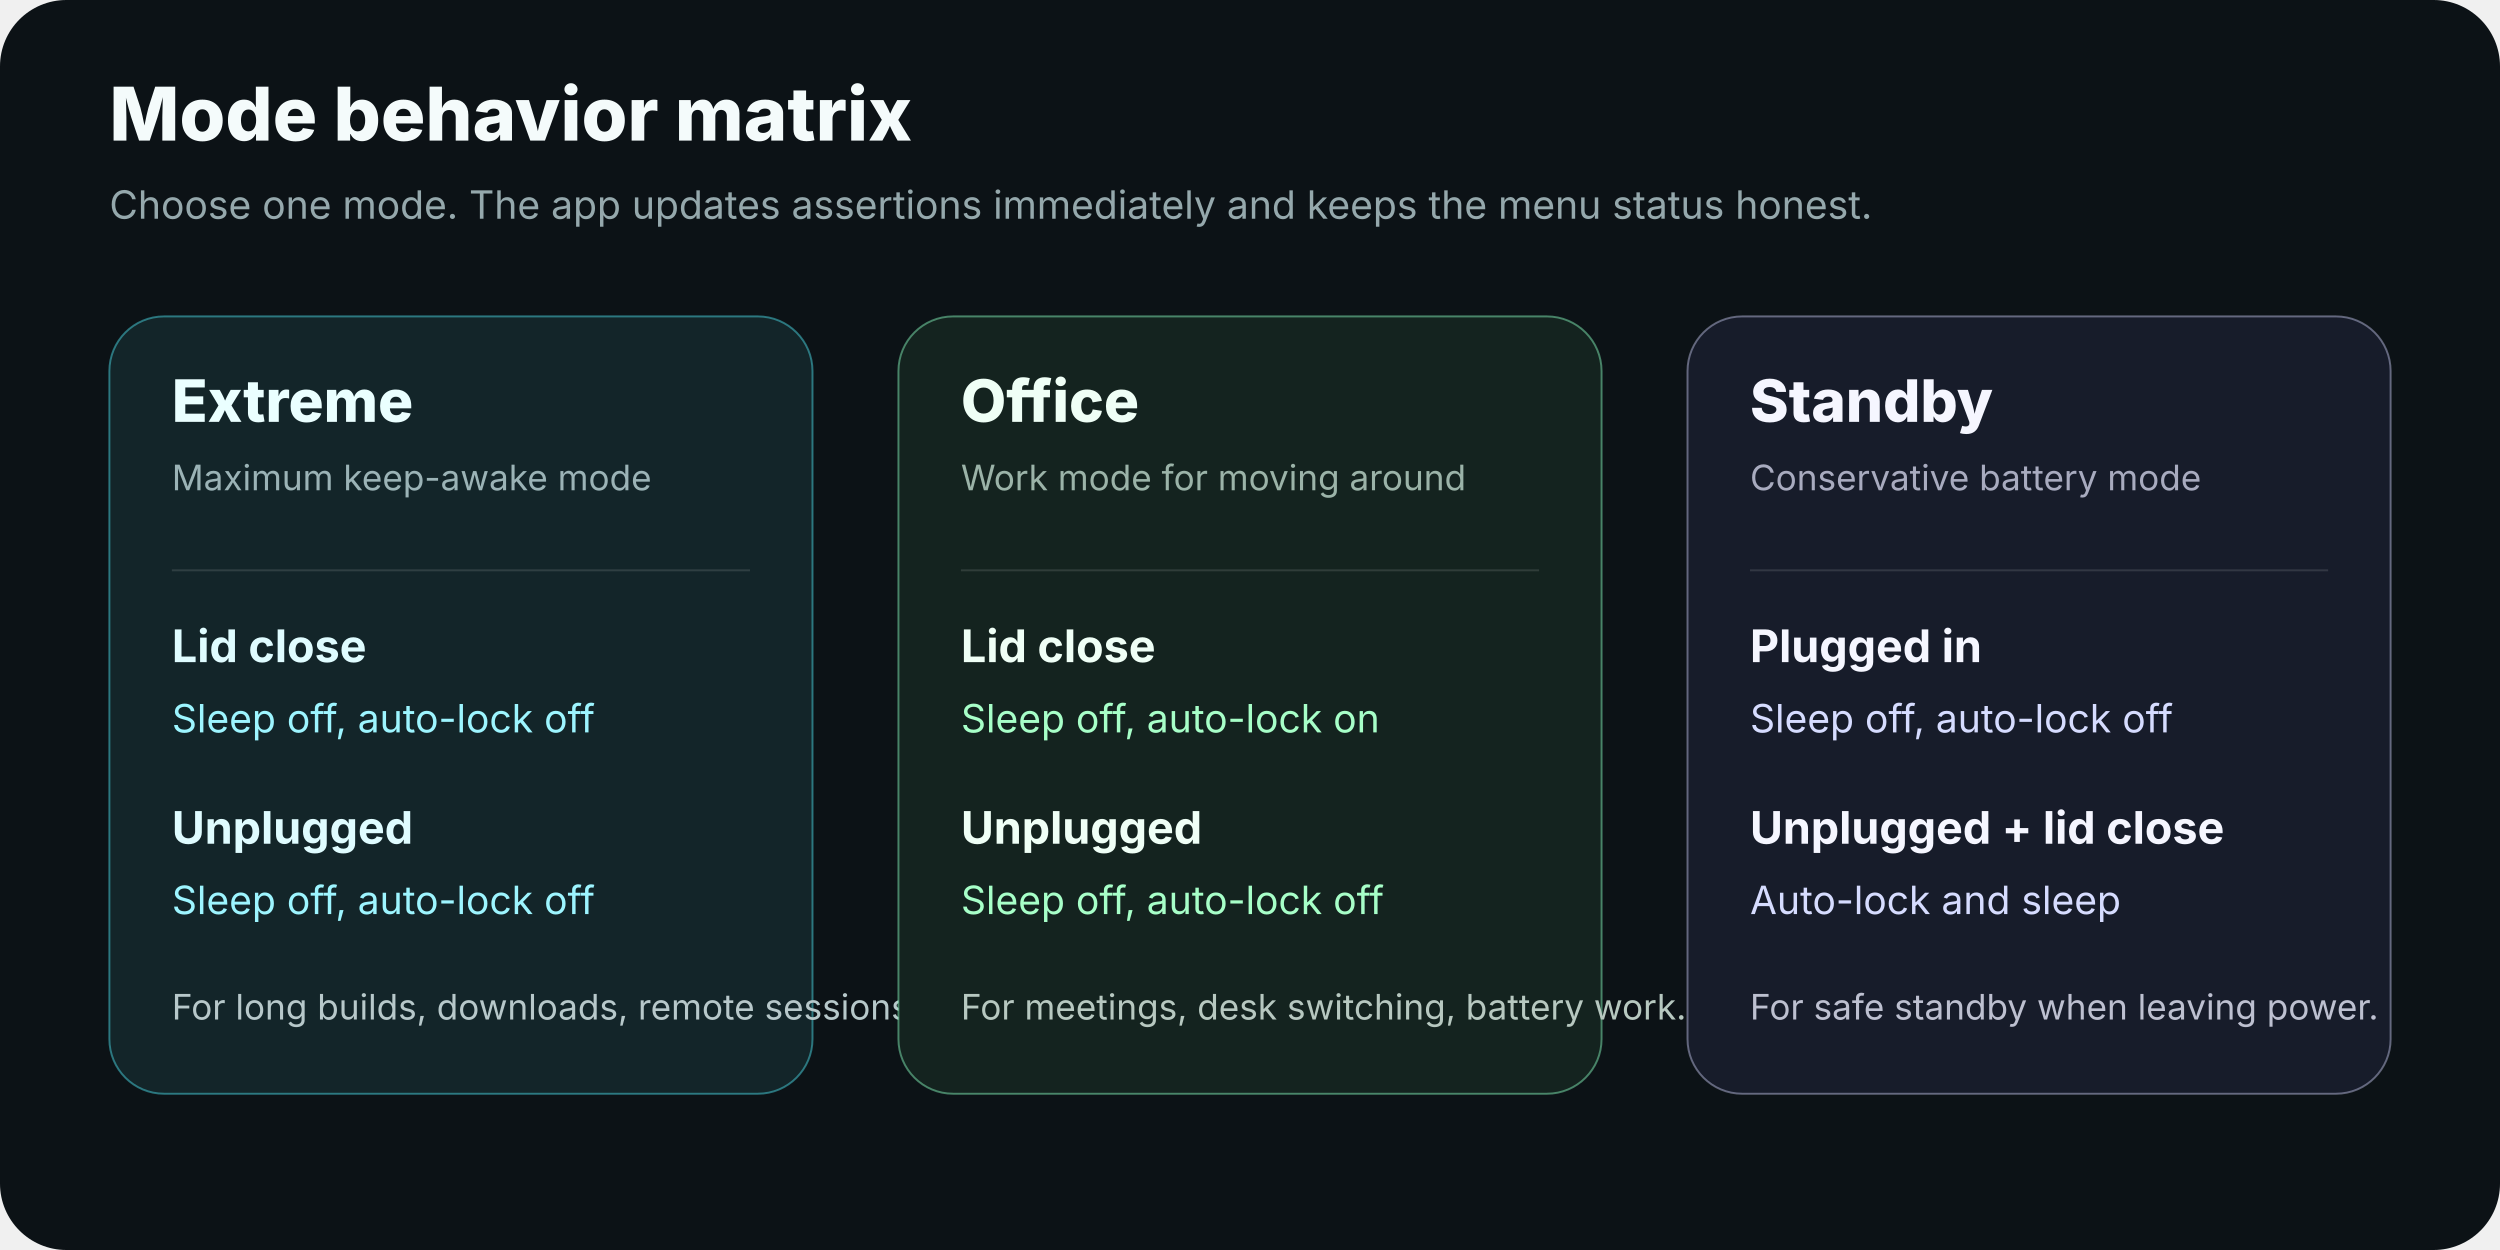
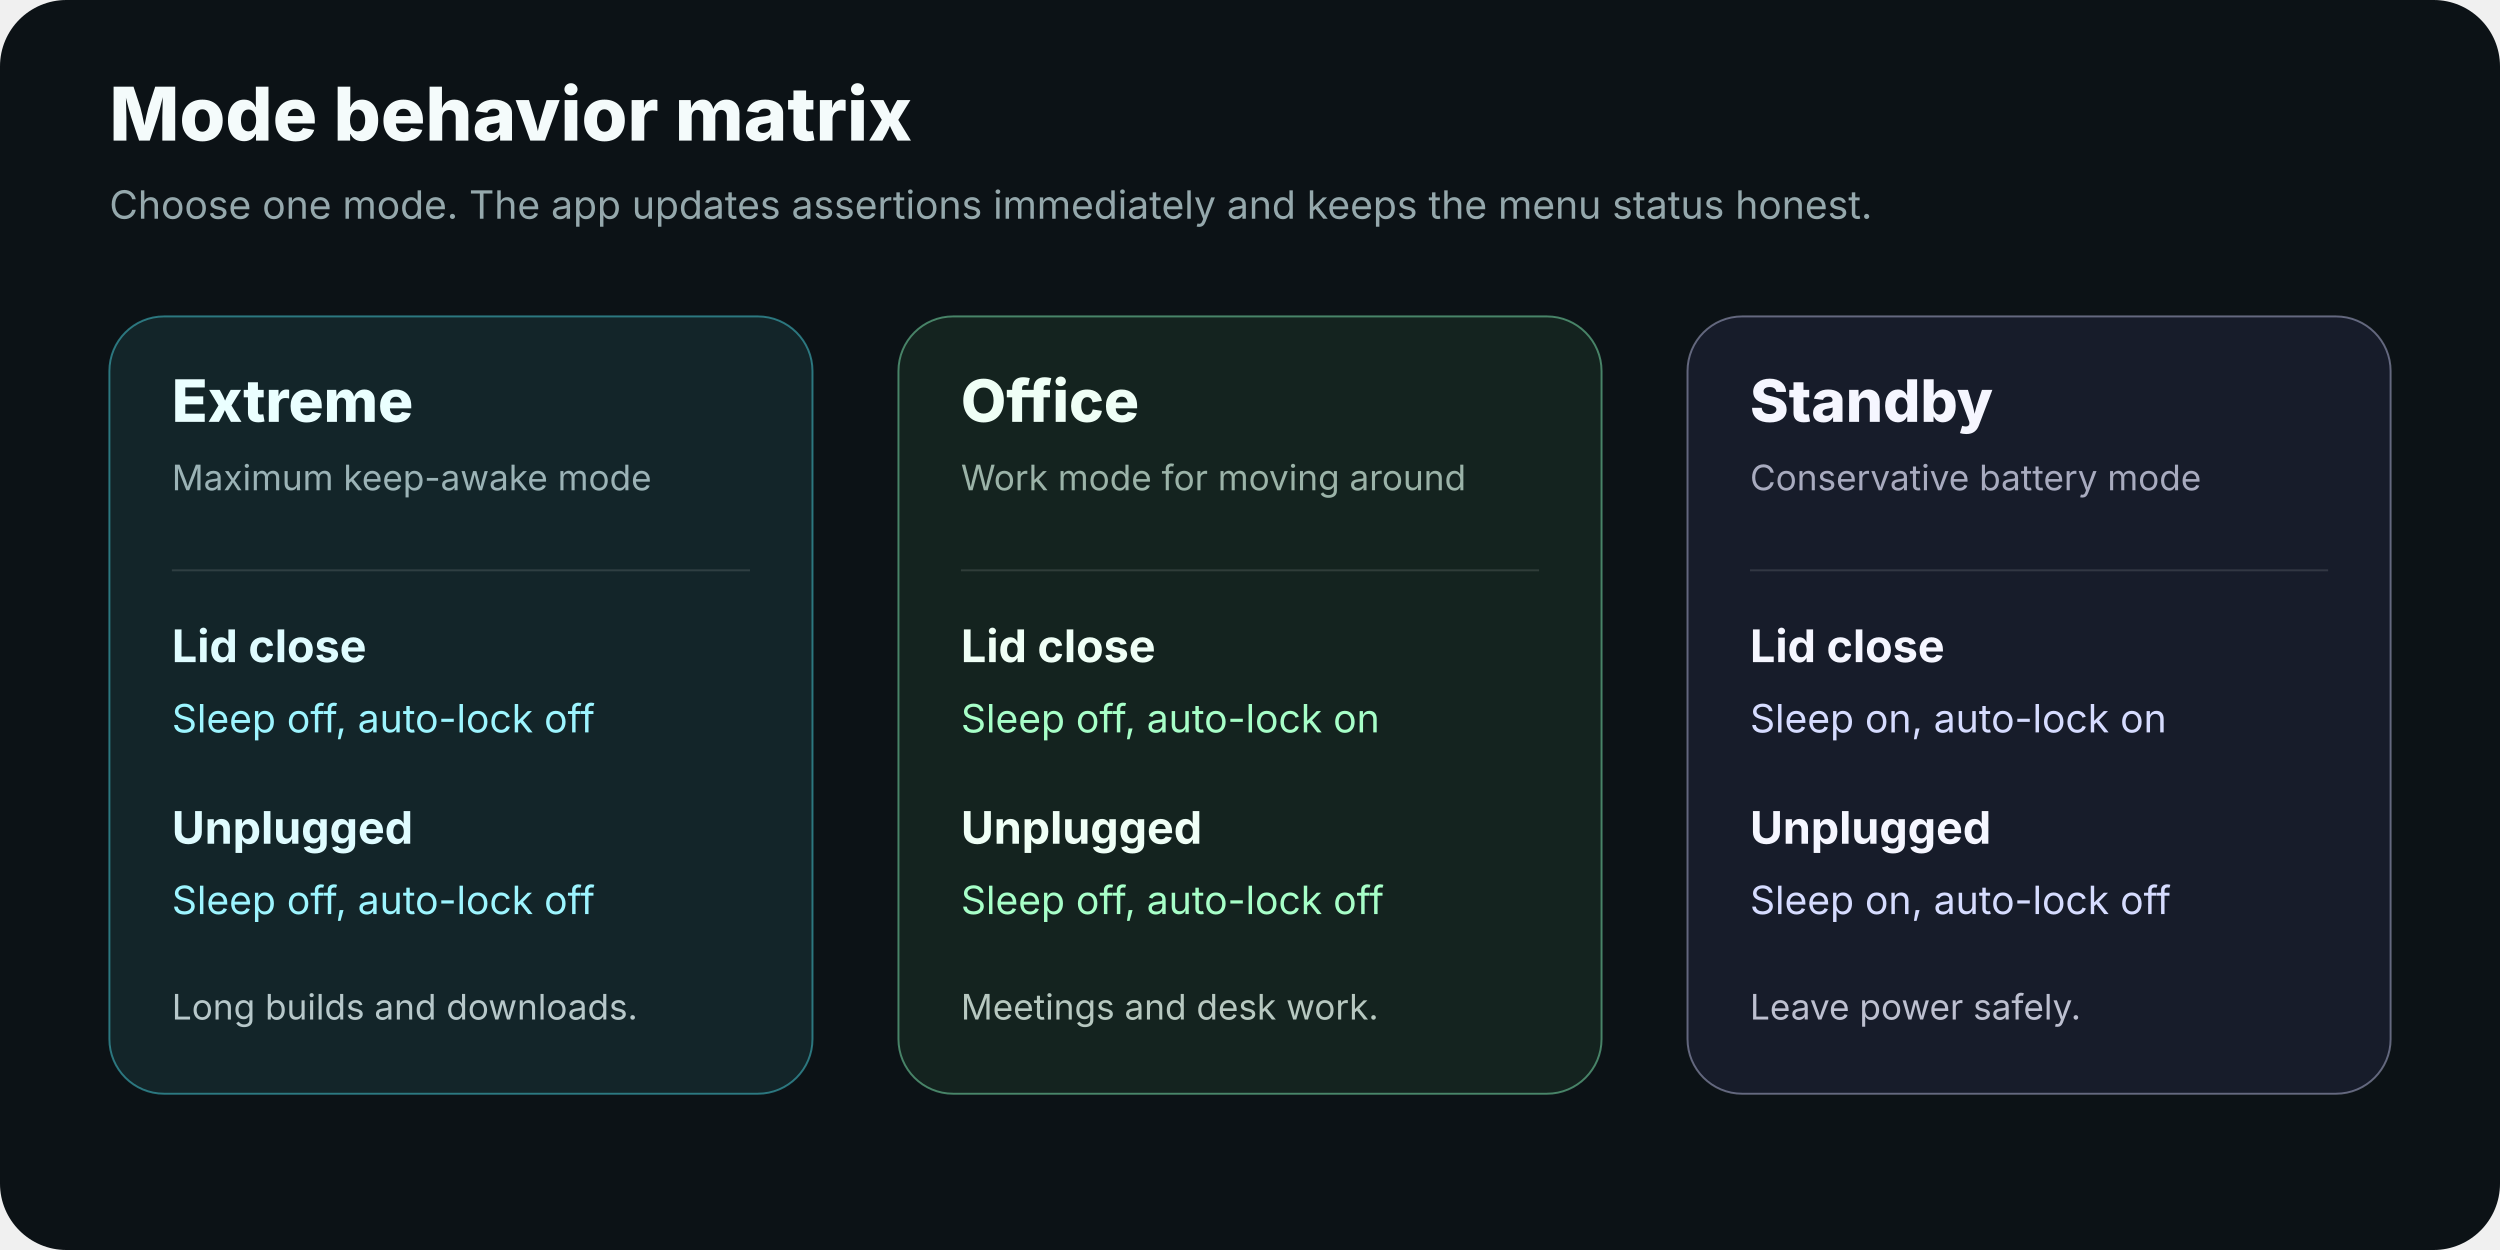
<svg xmlns="http://www.w3.org/2000/svg" viewBox="0 0 1280 640" role="img" aria-labelledby="title desc">
  <rect width="1280" height="640" rx="34" fill="#0c1216" />
  <text x="56" y="72" fill="#f4fbfb" font-family="-apple-system,BlinkMacSystemFont,Segoe UI,sans-serif" font-size="38" font-weight="800">Mode behavior matrix</text>
  <text x="56" y="112" fill="#95a8ac" font-family="-apple-system,BlinkMacSystemFont,Segoe UI,sans-serif" font-size="20">Choose one mode. The app updates assertions immediately and keeps the menu status honest.</text>
  <g font-family="-apple-system,BlinkMacSystemFont,Segoe UI,sans-serif">
    <g transform="translate(56 162)">
      <rect width="360" height="398" rx="28" fill="#132529" stroke="#4ce2f0" stroke-opacity="0.46" />
      <text x="32" y="54" fill="#eaffff" font-size="30" font-weight="800">Extreme</text>
      <text x="32" y="89" fill="#9bb3b6" font-size="18">Maximum keep-awake mode</text>
      <path d="M32 130h296" stroke="#ffffff" stroke-opacity="0.12" />
      <text x="32" y="177" fill="#dffcff" font-size="23" font-weight="700">Lid close</text>
      <text x="32" y="213" fill="#9df5ff" font-size="20">Sleep off, auto-lock off</text>
      <text x="32" y="270" fill="#dffcff" font-size="23" font-weight="700">Unplugged</text>
      <text x="32" y="306" fill="#9df5ff" font-size="20">Sleep off, auto-lock off</text>
-       <text x="32" y="360" fill="#b7c8ca" font-size="18">For long builds, downloads, remote sessions.</text>
+       <text x="32" y="360" fill="#b7c8ca" font-size="18">Long builds and downloads.</text>
    </g>
    <g transform="translate(460 162)">
      <rect width="360" height="398" rx="28" fill="#14231f" stroke="#89ffc1" stroke-opacity="0.46" />
      <text x="32" y="54" fill="#effff6" font-size="30" font-weight="800">Office</text>
      <text x="32" y="89" fill="#9bb3a8" font-size="18">Work mode for moving around</text>
      <path d="M32 130h296" stroke="#ffffff" stroke-opacity="0.12" />
      <text x="32" y="177" fill="#effff6" font-size="23" font-weight="700">Lid close</text>
      <text x="32" y="213" fill="#a7ffc8" font-size="20">Sleep off, auto-lock on</text>
      <text x="32" y="270" fill="#effff6" font-size="23" font-weight="700">Unplugged</text>
      <text x="32" y="306" fill="#a7ffc8" font-size="20">Sleep off, auto-lock off</text>
-       <text x="32" y="360" fill="#b7c8c0" font-size="18">For meetings, desk switching, battery work.</text>
+       <text x="32" y="360" fill="#b7c8c0" font-size="18">Meetings and desk work.</text>
    </g>
    <g transform="translate(864 162)">
      <rect width="360" height="398" rx="28" fill="#171c2a" stroke="#d4d7ff" stroke-opacity="0.42" />
      <text x="32" y="54" fill="#f5f6ff" font-size="30" font-weight="800">Standby</text>
      <text x="32" y="89" fill="#a8abbf" font-size="18">Conservative battery mode</text>
      <path d="M32 130h296" stroke="#ffffff" stroke-opacity="0.12" />
-       <text x="32" y="177" fill="#f5f6ff" font-size="23" font-weight="700">Plugged in</text>
-       <text x="32" y="213" fill="#d6dcff" font-size="20">Sleep off, auto-lock off</text>
-       <text x="32" y="270" fill="#f5f6ff" font-size="23" font-weight="700">Unplugged + lid close</text>
-       <text x="32" y="306" fill="#d6dcff" font-size="20">Auto-lock and sleep</text>
-       <text x="32" y="360" fill="#bdc0d0" font-size="18">For safe standby when leaving power.</text>
+       <text x="32" y="177" fill="#f5f6ff" font-size="23" font-weight="700">Lid close</text>
+       <text x="32" y="213" fill="#d6dcff" font-size="20">Sleep on, auto-lock on</text>
+       <text x="32" y="270" fill="#f5f6ff" font-size="23" font-weight="700">Unplugged</text>
+       <text x="32" y="306" fill="#d6dcff" font-size="20">Sleep on, auto-lock off</text>
+       <text x="32" y="360" fill="#bdc0d0" font-size="18">Leave power safely.</text>
    </g>
  </g>
</svg>
